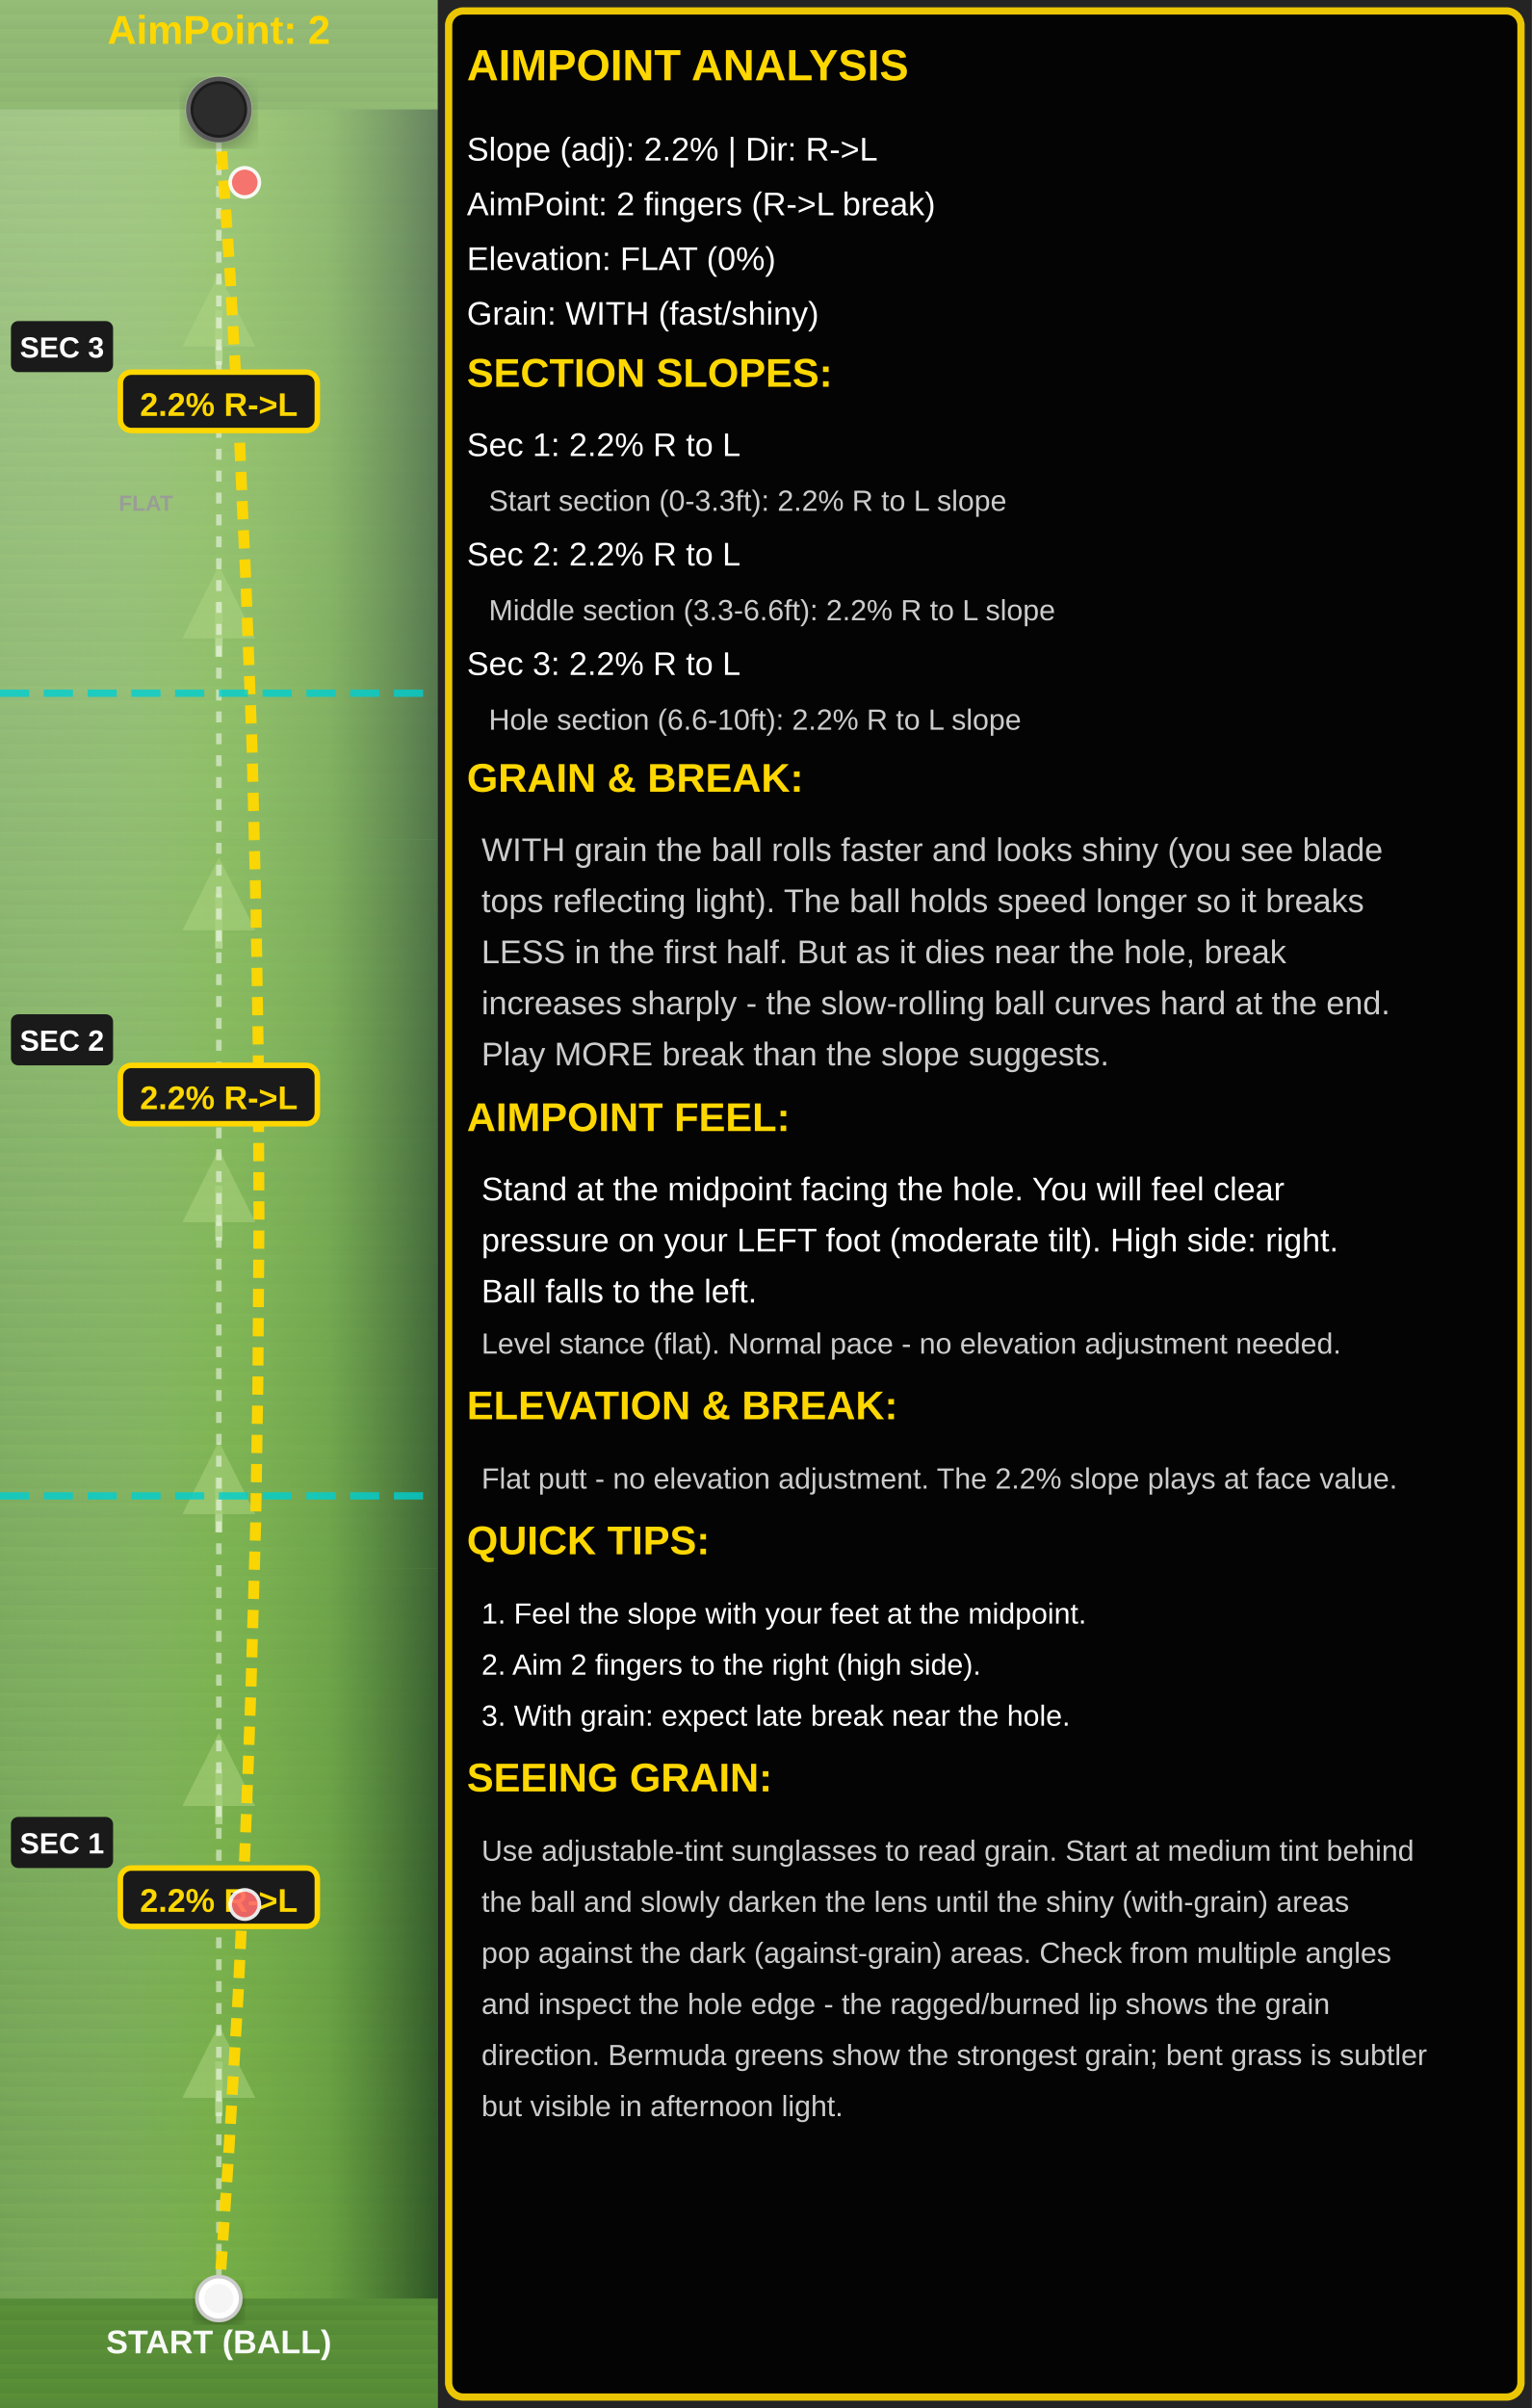
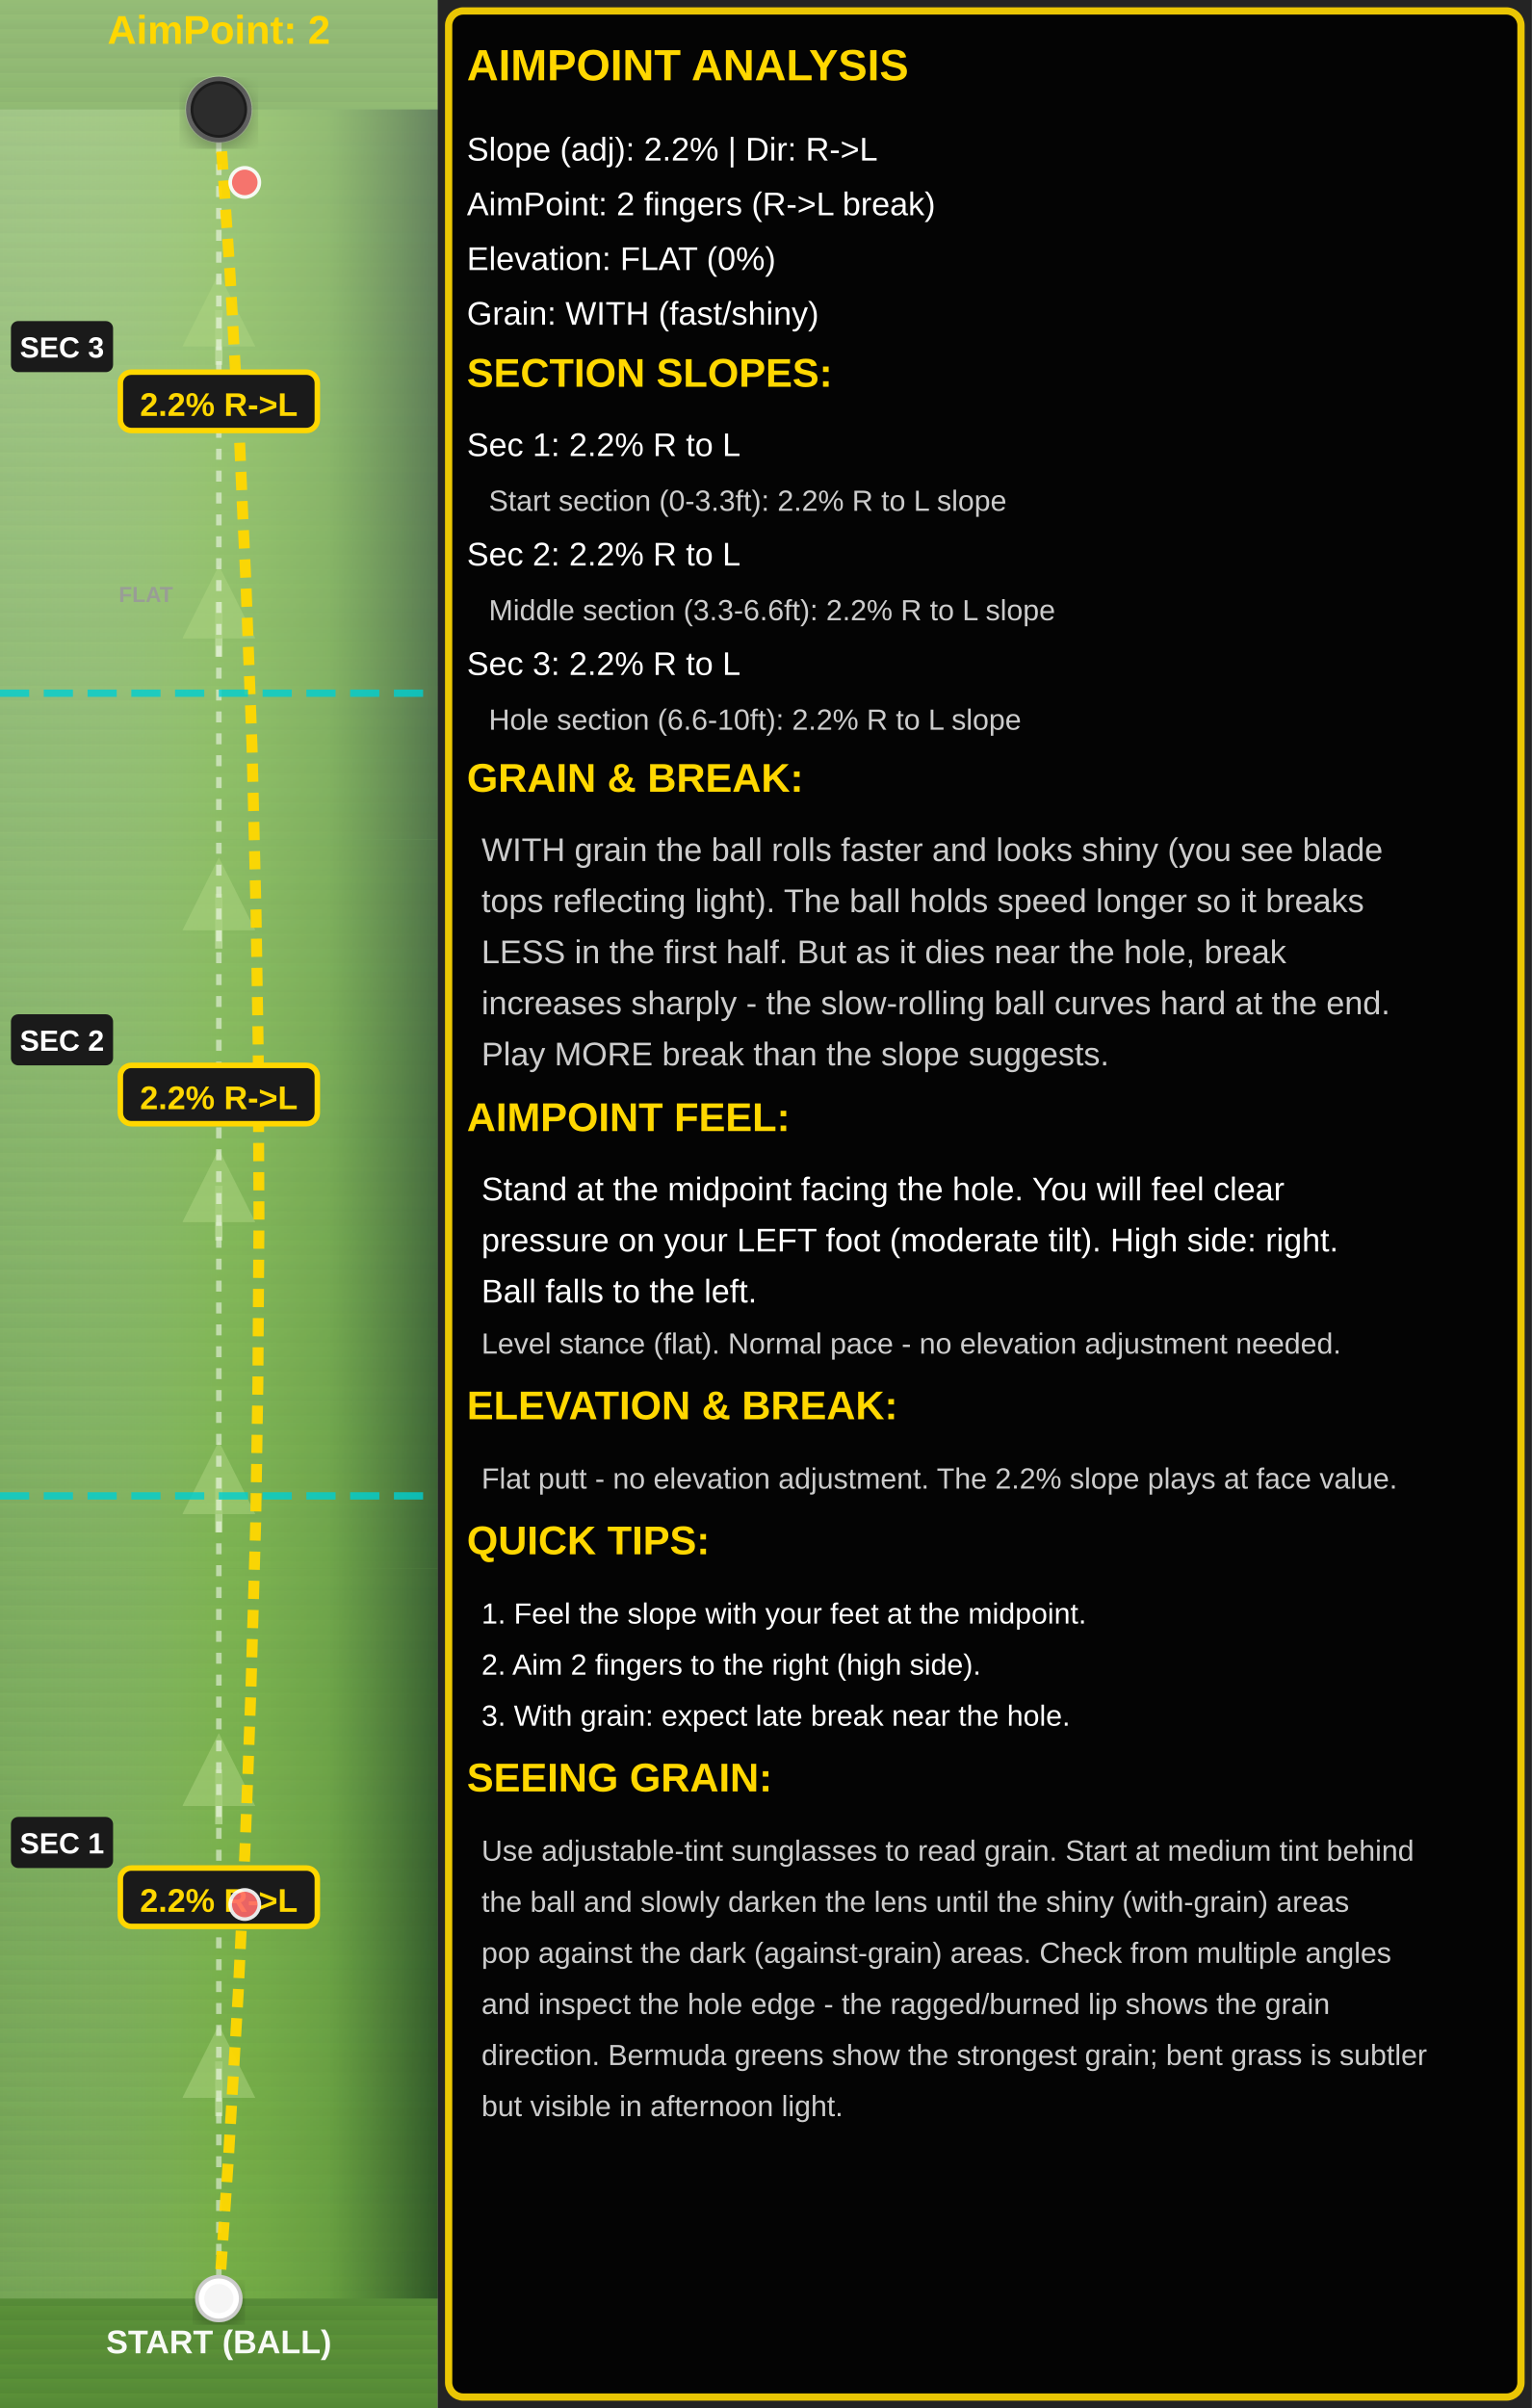
<svg xmlns="http://www.w3.org/2000/svg" width="420" height="660">
  <defs>
    <linearGradient id="baseGreen" x1="0%" y1="0%" x2="0%" y2="100%">
      <stop offset="0%" style="stop-color:#689F38;stop-opacity:1" />
      <stop offset="50%" style="stop-color:#558B2F;stop-opacity:1" />
      <stop offset="100%" style="stop-color:#4A7C27;stop-opacity:1" />
    </linearGradient>
    <linearGradient id="grainGradient" x1="0%" y1="0%" x2="0%" y2="100%">
      <stop offset="0%" style="stop-color:#E8F5E9;stop-opacity:0.6" />
      <stop offset="30%" style="stop-color:#C8E6C9;stop-opacity:0.5" />
      <stop offset="60%" style="stop-color:#A5D6A7;stop-opacity:0.35" />
      <stop offset="100%" style="stop-color:#81C784;stop-opacity:0.2" />
    </linearGradient>
    <linearGradient id="elevationGradient" x1="0%" y1="0%" x2="0%" y2="100%">
      <stop offset="0%" style="stop-color:#689F38;stop-opacity:0.15" />
      <stop offset="100%" style="stop-color:#689F38;stop-opacity:0.15" />
    </linearGradient>
    <linearGradient id="breakGradientSec1" x1="0%" y1="0%" x2="100%" y2="0%">
      <stop offset="0%" style="stop-color:#C5E1A5;stop-opacity:0.284" />
      <stop offset="25%" style="stop-color:#AED581;stop-opacity:0.405" />
      <stop offset="50%" style="stop-color:#8BC34A;stop-opacity:0.586" />
      <stop offset="75%" style="stop-color:#689F38;stop-opacity:0.737" />
      <stop offset="100%" style="stop-color:#1B3D14;stop-opacity:0.888" />
    </linearGradient>
    <linearGradient id="breakGradientSec2" x1="0%" y1="0%" x2="100%" y2="0%">
      <stop offset="0%" style="stop-color:#C5E1A5;stop-opacity:0.284" />
      <stop offset="25%" style="stop-color:#AED581;stop-opacity:0.405" />
      <stop offset="50%" style="stop-color:#8BC34A;stop-opacity:0.586" />
      <stop offset="75%" style="stop-color:#689F38;stop-opacity:0.737" />
      <stop offset="100%" style="stop-color:#1B3D14;stop-opacity:0.888" />
    </linearGradient>
    <linearGradient id="breakGradientSec3" x1="0%" y1="0%" x2="100%" y2="0%">
      <stop offset="0%" style="stop-color:#C5E1A5;stop-opacity:0.284" />
      <stop offset="25%" style="stop-color:#AED581;stop-opacity:0.405" />
      <stop offset="50%" style="stop-color:#8BC34A;stop-opacity:0.586" />
      <stop offset="75%" style="stop-color:#689F38;stop-opacity:0.737" />
      <stop offset="100%" style="stop-color:#1B3D14;stop-opacity:0.888" />
    </linearGradient>
    <linearGradient id="holeGrainGradient" x1="50%" y1="0%" x2="50%" y2="100%">
      <stop offset="0%" style="stop-color:#FFFFFF;stop-opacity:0.3" />
      <stop offset="50%" style="stop-color:#CCCCCC;stop-opacity:0.5" />
      <stop offset="100%" style="stop-color:#999999;stop-opacity:0.6" />
    </linearGradient>
    <filter id="shadow">
      <feDropShadow dx="0" dy="2" stdDeviation="3" flood-opacity="0.3" />
    </filter>
    <marker id="arrowhead-grain" markerWidth="10" markerHeight="10" refX="5" refY="5" orient="auto">
      <polygon points="0,0 10,5 0,10" fill="#AED581" opacity="0.7" />
    </marker>
    <marker id="arrowhead-elev-up" markerWidth="8" markerHeight="8" refX="4" refY="8" orient="0">
      <polygon points="4,0 8,8 0,8" fill="#FFA726" opacity="0.85" />
    </marker>
    <marker id="arrowhead-elev-down" markerWidth="8" markerHeight="8" refX="4" refY="0" orient="0">
      <polygon points="0,0 8,0 4,8" fill="#4FC3F7" opacity="0.85" />
    </marker>
    <pattern id="grassTexture" x="0" y="0" width="4" height="4" patternUnits="userSpaceOnUse">
      <rect width="4" height="4" fill="url(#baseGreen)" opacity="0.95" />
      <line x1="0" y1="2" x2="4" y2="2" stroke="#5A9B3F" stroke-width="0.5" opacity="0.3" />
    </pattern>
  </defs>
  <rect width="120" height="660" fill="url(#baseGreen)" />
  <rect width="120" height="660" fill="url(#grassTexture)" opacity="0.3" />
  <rect width="120" height="660" fill="url(#elevationGradient)" opacity="0.7" />
  <rect x="0" y="430.0" width="120" height="200.0" fill="url(#breakGradientSec1)" opacity="1.0" />
  <rect x="0" y="230.0" width="120" height="200.0" fill="url(#breakGradientSec2)" opacity="1.0" />
  <rect x="0" y="30" width="120" height="200.0" fill="url(#breakGradientSec3)" opacity="1.0" />
  <rect width="120" height="660" fill="url(#grainGradient)" opacity="0.6" />
  <line x1="60.0" y1="100" x2="60.0" y2="85" stroke="#C5E1A5" stroke-width="2" opacity="0.7" marker-end="url(#arrowhead-grain)" />
  <line x1="60.0" y1="180" x2="60.0" y2="165" stroke="#C5E1A5" stroke-width="2" opacity="0.7" marker-end="url(#arrowhead-grain)" />
  <line x1="60.0" y1="260" x2="60.0" y2="245" stroke="#C5E1A5" stroke-width="2" opacity="0.7" marker-end="url(#arrowhead-grain)" />
  <line x1="60.0" y1="340" x2="60.0" y2="325" stroke="#C5E1A5" stroke-width="2" opacity="0.7" marker-end="url(#arrowhead-grain)" />
  <line x1="60.0" y1="420" x2="60.0" y2="405" stroke="#C5E1A5" stroke-width="2" opacity="0.7" marker-end="url(#arrowhead-grain)" />
  <line x1="60.0" y1="500" x2="60.0" y2="485" stroke="#C5E1A5" stroke-width="2" opacity="0.7" marker-end="url(#arrowhead-grain)" />
  <line x1="60.0" y1="580" x2="60.0" y2="565" stroke="#C5E1A5" stroke-width="2" opacity="0.7" marker-end="url(#arrowhead-grain)" />
-   <text x="40.0" y="140" font-family="Arial, sans-serif" font-size="6" fill="#999999" text-anchor="middle" font-weight="bold" opacity="0.9">FLAT</text>
+   <text x="40.0" y="165" font-family="Arial, sans-serif" font-size="6" fill="#999999" text-anchor="middle" font-weight="bold" opacity="0.9">FLAT</text>
  <line x1="60.0" y1="630" x2="60.0" y2="30.0" stroke="#FFFFFF" stroke-width="1.5" stroke-dasharray="3,3" opacity="0.5" />
  <path d="M 60.0 630.0 C 60.9 617.5, 61.7 604.6, 62.6 592.0 C 63.5 577.0, 64.4 561.5, 65.3 546.5 C 65.9 533.9, 66.5 521.0, 67.1 508.5 C 67.7 493.4, 68.3 477.9, 68.8 462.9 C 69.2 447.9, 69.7 432.4, 70.1 417.3 C 70.3 404.8, 70.5 391.9, 70.7 379.4 C 70.8 364.3, 70.9 348.8, 71.0 333.8 C 70.9 318.8, 70.9 303.3, 70.8 288.2 C 70.6 275.7, 70.4 262.8, 70.2 250.3 C 69.8 235.2, 69.5 219.7, 69.1 204.7 C 68.5 189.6, 68.0 174.2, 67.4 159.1 C 66.8 146.6, 66.2 133.7, 65.7 121.1 C 64.8 106.1, 63.9 90.6, 63.1 75.6 C 62.1 60.5, 61.0 45.0, 60.0 30.0" stroke="#FFD700" stroke-width="3" fill="none" stroke-dasharray="5,3" opacity="0.95" />
  <line x1="0" y1="410.0" x2="120" y2="410.0" stroke="#00CED1" stroke-width="2" opacity="0.8" stroke-dasharray="8,4" />
  <line x1="0" y1="190.0" x2="120" y2="190.0" stroke="#00CED1" stroke-width="2" opacity="0.8" stroke-dasharray="8,4" />
  <rect x="3" y="498.0" width="28" height="14" fill="#1A1A1A" rx="2" />
  <text x="17" y="508.0" font-family="Arial, sans-serif" font-size="8" fill="#FFFFFF" text-anchor="middle" font-weight="bold">SEC 1</text>
  <rect x="33.0" y="512.0" width="54" height="16" fill="#1A1A1A" rx="3" stroke="#FFD700" stroke-width="1.5" />
  <text x="60.0" y="524.0" font-family="Arial, sans-serif" font-size="9" fill="#FFD700" text-anchor="middle" font-weight="bold">2.2% R-&gt;L</text>
  <rect x="3" y="278.0" width="28" height="14" fill="#1A1A1A" rx="2" />
  <text x="17" y="288.0" font-family="Arial, sans-serif" font-size="8" fill="#FFFFFF" text-anchor="middle" font-weight="bold">SEC 2</text>
  <rect x="33.0" y="292.0" width="54" height="16" fill="#1A1A1A" rx="3" stroke="#FFD700" stroke-width="1.5" />
  <text x="60.0" y="304.0" font-family="Arial, sans-serif" font-size="9" fill="#FFD700" text-anchor="middle" font-weight="bold">2.2% R-&gt;L</text>
  <rect x="3" y="88.0" width="28" height="14" fill="#1A1A1A" rx="2" />
  <text x="17" y="98.0" font-family="Arial, sans-serif" font-size="8" fill="#FFFFFF" text-anchor="middle" font-weight="bold">SEC 3</text>
  <rect x="33.0" y="102.0" width="54" height="16" fill="#1A1A1A" rx="3" stroke="#FFD700" stroke-width="1.5" />
  <text x="60.0" y="114.0" font-family="Arial, sans-serif" font-size="9" fill="#FFD700" text-anchor="middle" font-weight="bold">2.2% R-&gt;L</text>
  <circle cx="67.107" cy="522" r="4" fill="#FF6B6B" opacity="0.9" stroke="#FFFFFF" stroke-width="1" />
  <circle cx="67.107" cy="50" r="4" fill="#FF6B6B" opacity="0.9" stroke="#FFFFFF" stroke-width="1" />
  <text x="60.0" y="12" font-family="Arial, sans-serif" font-size="11" fill="#FFD700" text-anchor="middle" font-weight="bold">AimPoint: 2</text>
  <circle cx="60.0" cy="30.0" r="9" fill="#1A1A1A" filter="url(#shadow)" />
  <circle cx="60.0" cy="30.0" r="7" fill="#2C2C2C" />
  <circle cx="60.0" cy="30.0" r="8.5" fill="none" stroke="url(#holeGrainGradient)" stroke-width="1.5" opacity="0.8" />
  <circle cx="60.0" cy="630" r="6" fill="#FFFFFF" stroke="#CCCCCC" stroke-width="1" filter="url(#shadow)" />
  <circle cx="60.0" cy="630" r="4" fill="#F5F5F5" />
  <text x="60.0" y="645" font-family="Arial, sans-serif" font-size="9" fill="#FFFFFF" text-anchor="middle" font-weight="bold" opacity="0.95">START (BALL)</text>
  <rect x="120" y="0" width="300" height="660" fill="#1A1A1A" opacity="0.95" />
  <rect x="123" y="3" width="294" height="654" fill="#000000" opacity="0.9" rx="4" stroke="#FFD700" stroke-width="2" />
  <text x="128" y="22" font-family="Arial, sans-serif" font-size="12" fill="#FFD700" font-weight="bold">AIMPOINT ANALYSIS</text>
  <text x="128" y="44" font-family="Arial, sans-serif" font-size="9" fill="#FFFFFF">Slope (adj): 2.2%  |  Dir: R-&gt;L</text>
  <text x="128" y="59" font-family="Arial, sans-serif" font-size="9" fill="#FFFFFF">AimPoint: 2 fingers (R-&gt;L break)</text>
  <text x="128" y="74" font-family="Arial, sans-serif" font-size="9" fill="#FFFFFF">Elevation: FLAT (0%)</text>
  <text x="128" y="89" font-family="Arial, sans-serif" font-size="9" fill="#FFFFFF">Grain: WITH (fast/shiny)</text>
  <text x="128" y="106" font-family="Arial, sans-serif" font-size="11" fill="#FFD700" font-weight="bold">SECTION SLOPES:</text>
  <text x="128" y="125" font-family="Arial, sans-serif" font-size="9" fill="#FFFFFF">Sec 1: 2.2% R to L</text>
  <text x="134" y="140" font-family="Arial, sans-serif" font-size="8" fill="#CCCCCC">Start section (0-3.3ft): 2.2% R to L slope</text>
  <text x="128" y="155" font-family="Arial, sans-serif" font-size="9" fill="#FFFFFF">Sec 2: 2.2% R to L</text>
  <text x="134" y="170" font-family="Arial, sans-serif" font-size="8" fill="#CCCCCC">Middle section (3.3-6.6ft): 2.2% R to L slope</text>
  <text x="128" y="185" font-family="Arial, sans-serif" font-size="9" fill="#FFFFFF">Sec 3: 2.2% R to L</text>
  <text x="134" y="200" font-family="Arial, sans-serif" font-size="8" fill="#CCCCCC">Hole section (6.6-10ft): 2.2% R to L slope</text>
  <text x="128" y="217" font-family="Arial, sans-serif" font-size="11" fill="#FFD700" font-weight="bold">GRAIN &amp; BREAK:</text>
  <text x="132" y="236" font-family="Arial, sans-serif" font-size="9" fill="#CCCCCC">WITH grain the ball rolls faster and looks shiny (you see blade</text>
  <text x="132" y="250" font-family="Arial, sans-serif" font-size="9" fill="#CCCCCC">tops reflecting light). The ball holds speed longer so it breaks</text>
  <text x="132" y="264" font-family="Arial, sans-serif" font-size="9" fill="#CCCCCC">LESS in the first half. But as it dies near the hole, break</text>
  <text x="132" y="278" font-family="Arial, sans-serif" font-size="9" fill="#CCCCCC">increases sharply - the slow-rolling ball curves hard at the end.</text>
  <text x="132" y="292" font-family="Arial, sans-serif" font-size="9" fill="#CCCCCC">Play MORE break than the slope suggests.</text>
  <text x="128" y="310" font-family="Arial, sans-serif" font-size="11" fill="#FFD700" font-weight="bold">AIMPOINT FEEL:</text>
  <text x="132" y="329" font-family="Arial, sans-serif" font-size="9" fill="#FFFFFF">Stand at the midpoint facing the hole. You will feel clear</text>
  <text x="132" y="343" font-family="Arial, sans-serif" font-size="9" fill="#FFFFFF">pressure on your LEFT foot (moderate tilt). High side: right.</text>
  <text x="132" y="357" font-family="Arial, sans-serif" font-size="9" fill="#FFFFFF">Ball falls to the left.</text>
  <text x="132" y="371" font-family="Arial, sans-serif" font-size="8" fill="#CCCCCC">Level stance (flat). Normal pace - no elevation adjustment needed.</text>
  <text x="128" y="389" font-family="Arial, sans-serif" font-size="11" fill="#FFD700" font-weight="bold">ELEVATION &amp; BREAK:</text>
  <text x="132" y="408" font-family="Arial, sans-serif" font-size="8" fill="#CCCCCC">Flat putt - no elevation adjustment. The 2.2% slope plays at face value.</text>
  <text x="128" y="426" font-family="Arial, sans-serif" font-size="11" fill="#FFD700" font-weight="bold">QUICK TIPS:</text>
  <text x="132" y="445" font-family="Arial, sans-serif" font-size="8" fill="#FFFFFF">1. Feel the slope with your feet at the midpoint.</text>
  <text x="132" y="459" font-family="Arial, sans-serif" font-size="8" fill="#FFFFFF">2. Aim 2 fingers to the right (high side).</text>
  <text x="132" y="473" font-family="Arial, sans-serif" font-size="8" fill="#FFFFFF">3. With grain: expect late break near the hole.</text>
  <text x="128" y="491" font-family="Arial, sans-serif" font-size="11" fill="#FFD700" font-weight="bold">SEEING GRAIN:</text>
  <text x="132" y="510" font-family="Arial, sans-serif" font-size="8" fill="#CCCCCC">Use adjustable-tint sunglasses to read grain. Start at medium tint behind</text>
  <text x="132" y="524" font-family="Arial, sans-serif" font-size="8" fill="#CCCCCC">the ball and slowly darken the lens until the shiny (with-grain) areas</text>
  <text x="132" y="538" font-family="Arial, sans-serif" font-size="8" fill="#CCCCCC">pop against the dark (against-grain) areas. Check from multiple angles</text>
  <text x="132" y="552" font-family="Arial, sans-serif" font-size="8" fill="#CCCCCC">and inspect the hole edge - the ragged/burned lip shows the grain</text>
  <text x="132" y="566" font-family="Arial, sans-serif" font-size="8" fill="#CCCCCC">direction. Bermuda greens show the strongest grain; bent grass is subtler</text>
  <text x="132" y="580" font-family="Arial, sans-serif" font-size="8" fill="#CCCCCC">but visible in afternoon light.</text>
</svg>
